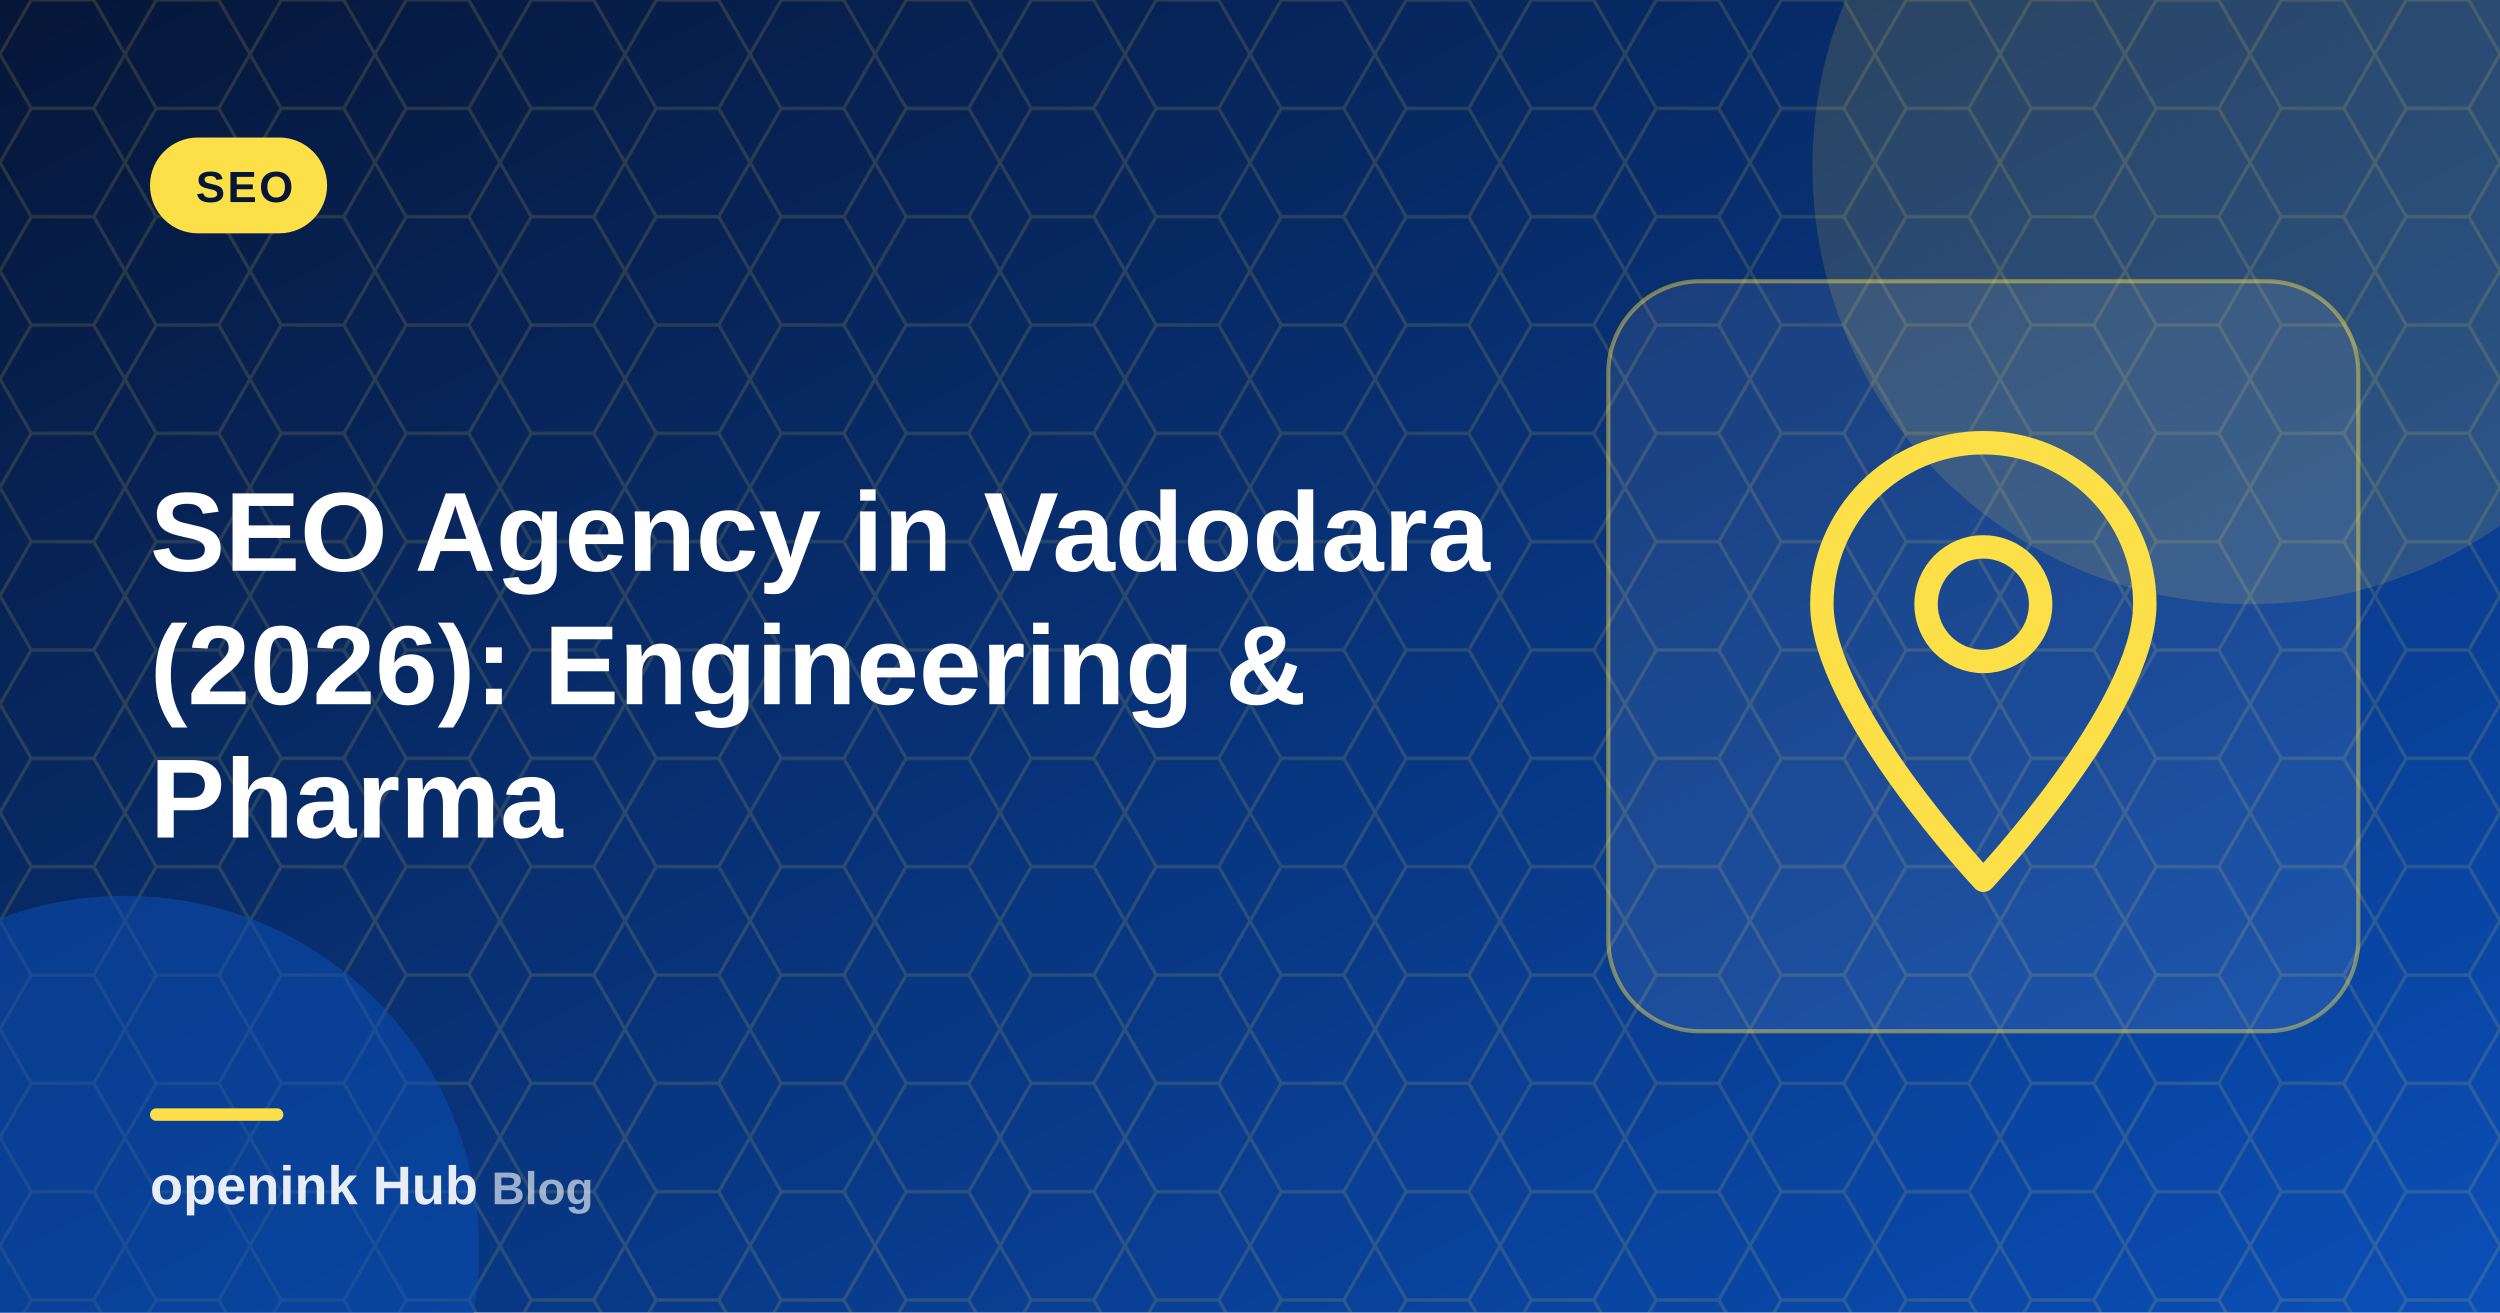
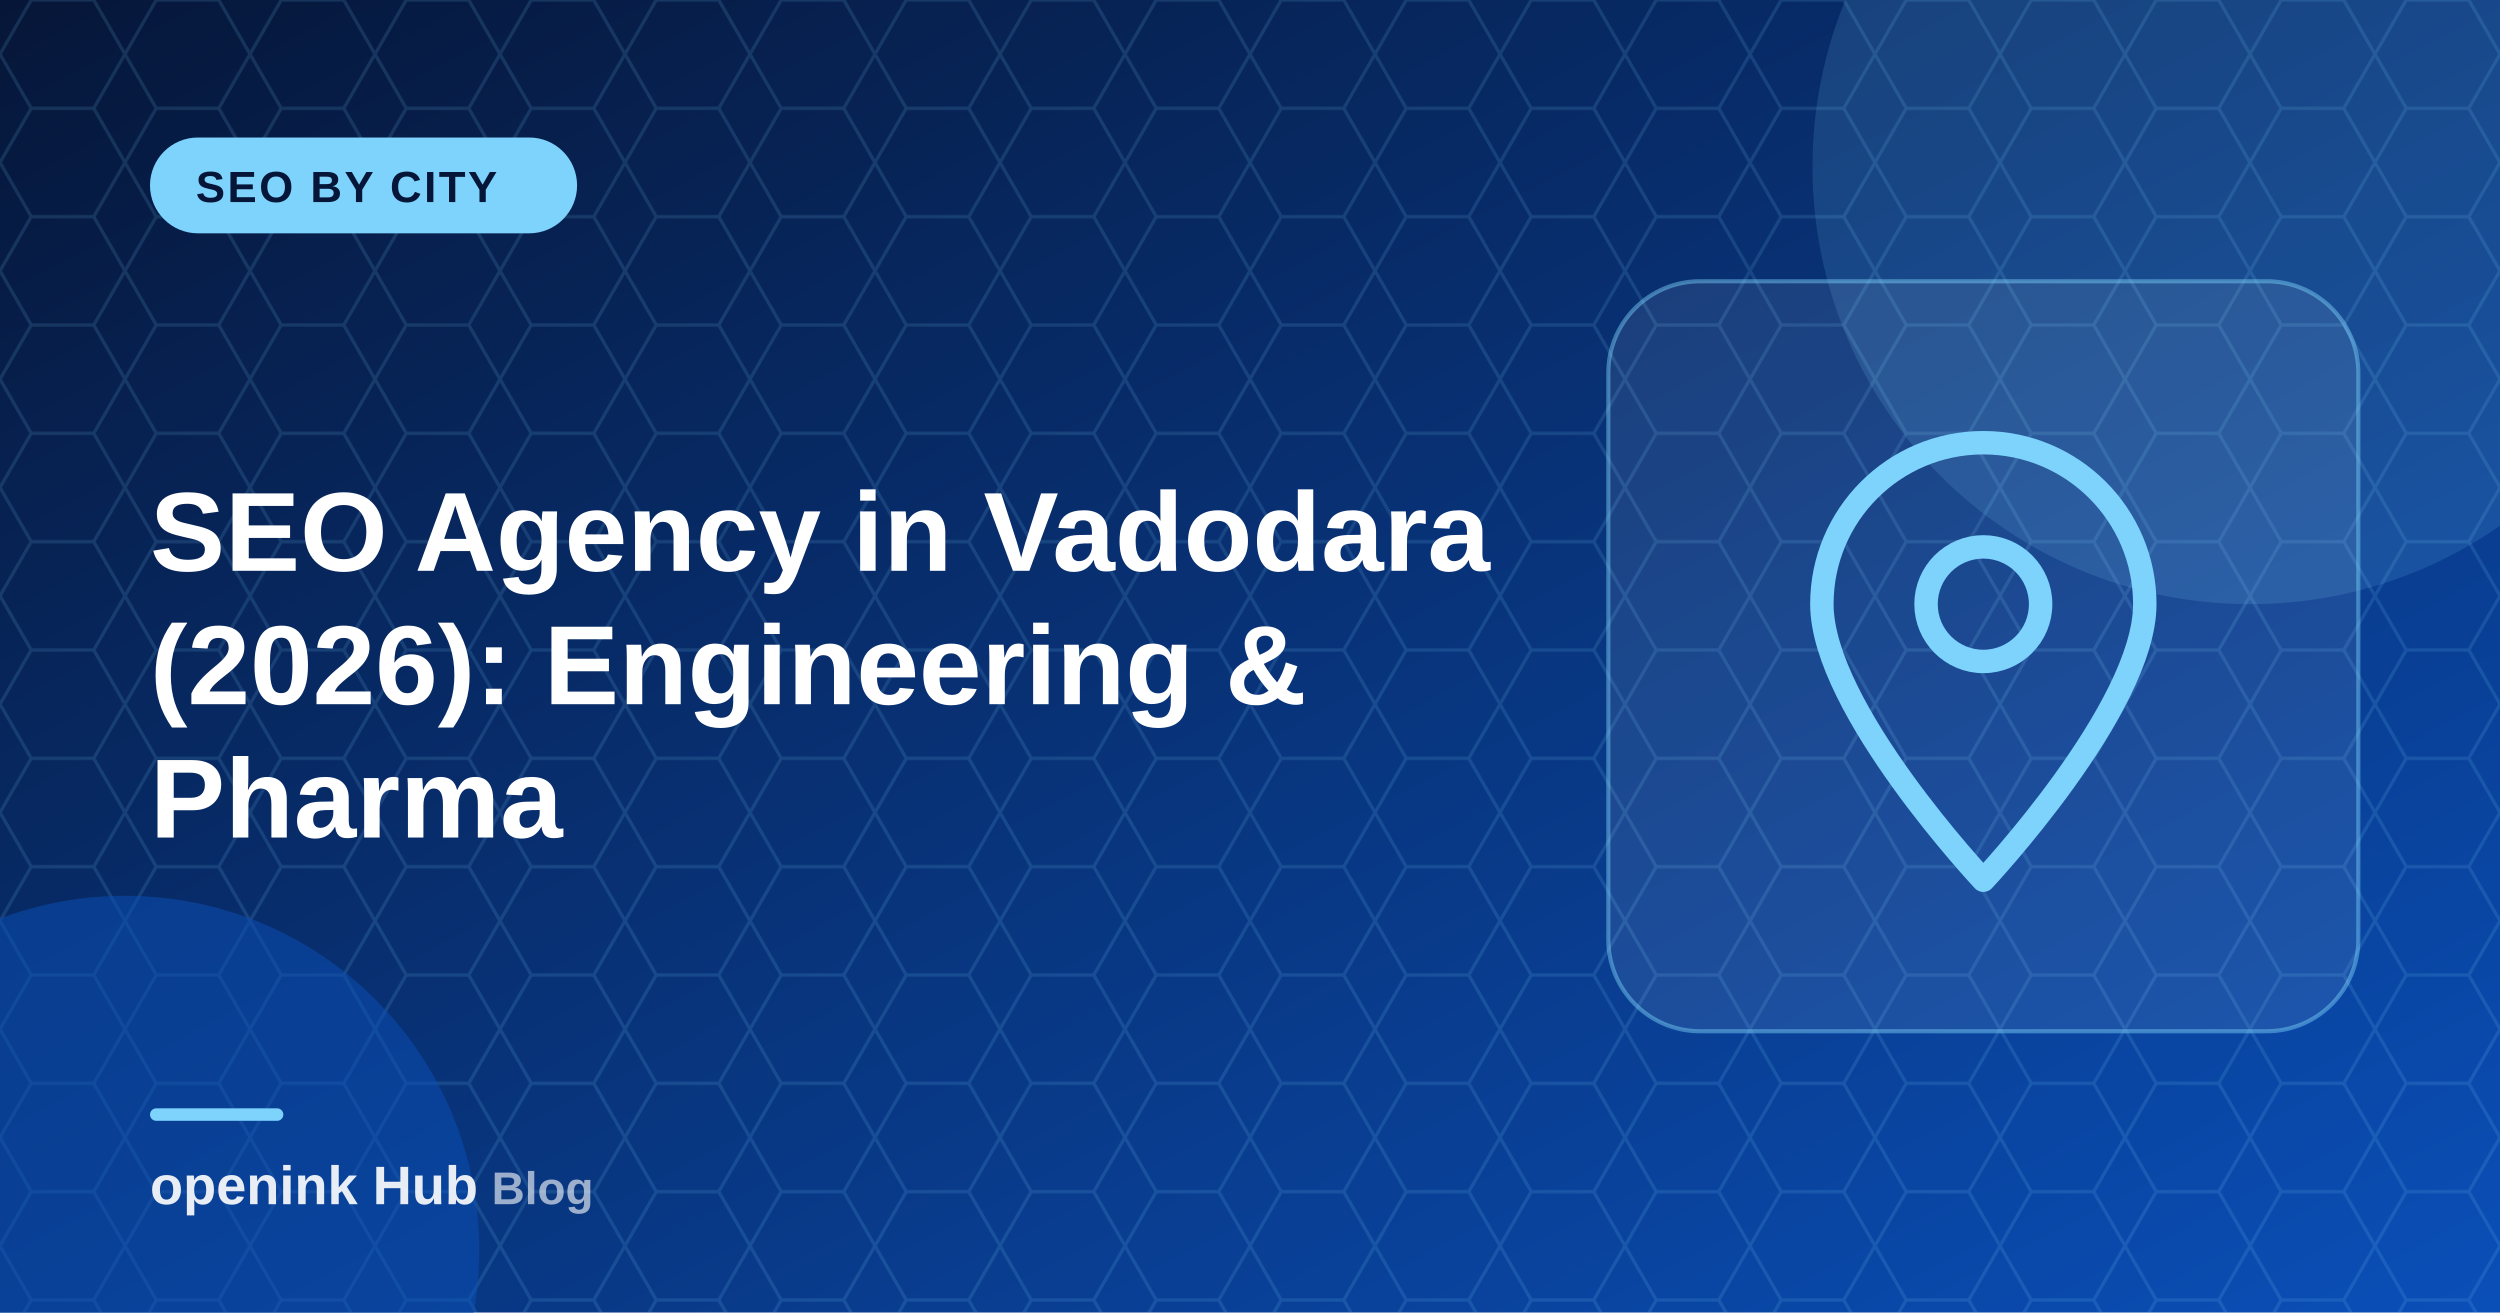
<svg xmlns="http://www.w3.org/2000/svg" width="1200" height="630" viewBox="0 0 1200 630" role="img" aria-label="SEO Agency in Vadodara (2026): Engineering &amp; Pharma">
  <defs>
    <linearGradient id="g" x1="0" y1="0" x2="1" y2="1">
      <stop offset="0" stop-color="#061638" />
      <stop offset="1" stop-color="#0a4fb8" />
    </linearGradient>
    <pattern id="p" width="60" height="52" patternUnits="userSpaceOnUse">
-       <path d="M15 0h30l15 26-15 26H15L0 26Z" fill="none" stroke="#fde047" stroke-width="1.6" />
+       <path d="M15 0h30l15 26-15 26H15L0 26Z" fill="none" stroke="#7dd3fc" stroke-width="1.6" />
    </pattern>
-     <style>.ic{fill:none;stroke:#fde047;stroke-width:9;stroke-linecap:round;stroke-linejoin:round}.ic .f{fill:#fde047;stroke:none}</style>
+     <style>.ic{fill:none;stroke:#7dd3fc;stroke-width:9;stroke-linecap:round;stroke-linejoin:round}.ic .f{fill:#7dd3fc;stroke:none}</style>
  </defs>
  <rect width="1200" height="630" fill="url(#g)" />
  <rect width="1200" height="630" fill="url(#p)" opacity=".14" />
-   <circle cx="1080" cy="80" r="210" fill="#fde047" opacity=".14" />
+   <circle cx="1080" cy="80" r="210" fill="#7dd3fc" opacity=".14" />
  <circle cx="60" cy="600" r="170" fill="#0a4fb8" opacity=".5" />
-   <rect x="772" y="135" width="360" height="360" rx="44" fill="#fff" fill-opacity=".08" stroke="#fde047" stroke-opacity=".45" stroke-width="2" />
+   <rect x="772" y="135" width="360" height="360" rx="44" fill="#fff" fill-opacity=".08" stroke="#7dd3fc" stroke-opacity=".45" stroke-width="2" />
  <g class="ic" transform="translate(827 190) scale(1.25)">
    <path d="M100 186S38 120 38 80a62 62 0 0 1 124 0c0 40-62 106-62 106Z" />
    <circle cx="100" cy="80" r="22" />
  </g>
-   <rect x="72" y="66" width="85" height="46" rx="23" fill="#fde047" />
-   <text x="94" y="97" fill="#061638" font-family="Segoe UI,Arial,sans-serif" font-size="21" font-weight="700" letter-spacing="1.2">SEO</text>
+   <rect x="72" y="66" width="205" height="46" rx="23" fill="#7dd3fc" />
+   <text x="94" y="97" fill="#061638" font-family="Segoe UI,Arial,sans-serif" font-size="21" font-weight="700" letter-spacing="1.2">SEO BY CITY</text>
  <text x="72" y="274" fill="#fff" font-family="Segoe UI,Arial,sans-serif" font-size="54" font-weight="800">SEO Agency in Vadodara</text>
  <text x="72" y="338" fill="#fff" font-family="Segoe UI,Arial,sans-serif" font-size="54" font-weight="800">(2026): Engineering &amp;</text>
  <text x="72" y="402" fill="#fff" font-family="Segoe UI,Arial,sans-serif" font-size="54" font-weight="800">Pharma</text>
-   <rect x="72" y="532" width="64" height="6" rx="3" fill="#fde047" />
+   <rect x="72" y="532" width="64" height="6" rx="3" fill="#7dd3fc" />
  <text x="72" y="578" fill="#fff" fill-opacity=".9" font-family="Segoe UI,Arial,sans-serif" font-size="26" font-weight="700">openink Hub</text>
  <text x="236" y="578" fill="#fff" fill-opacity=".6" font-family="Segoe UI,Arial,sans-serif" font-size="22" font-weight="600">Blog</text>
</svg>
